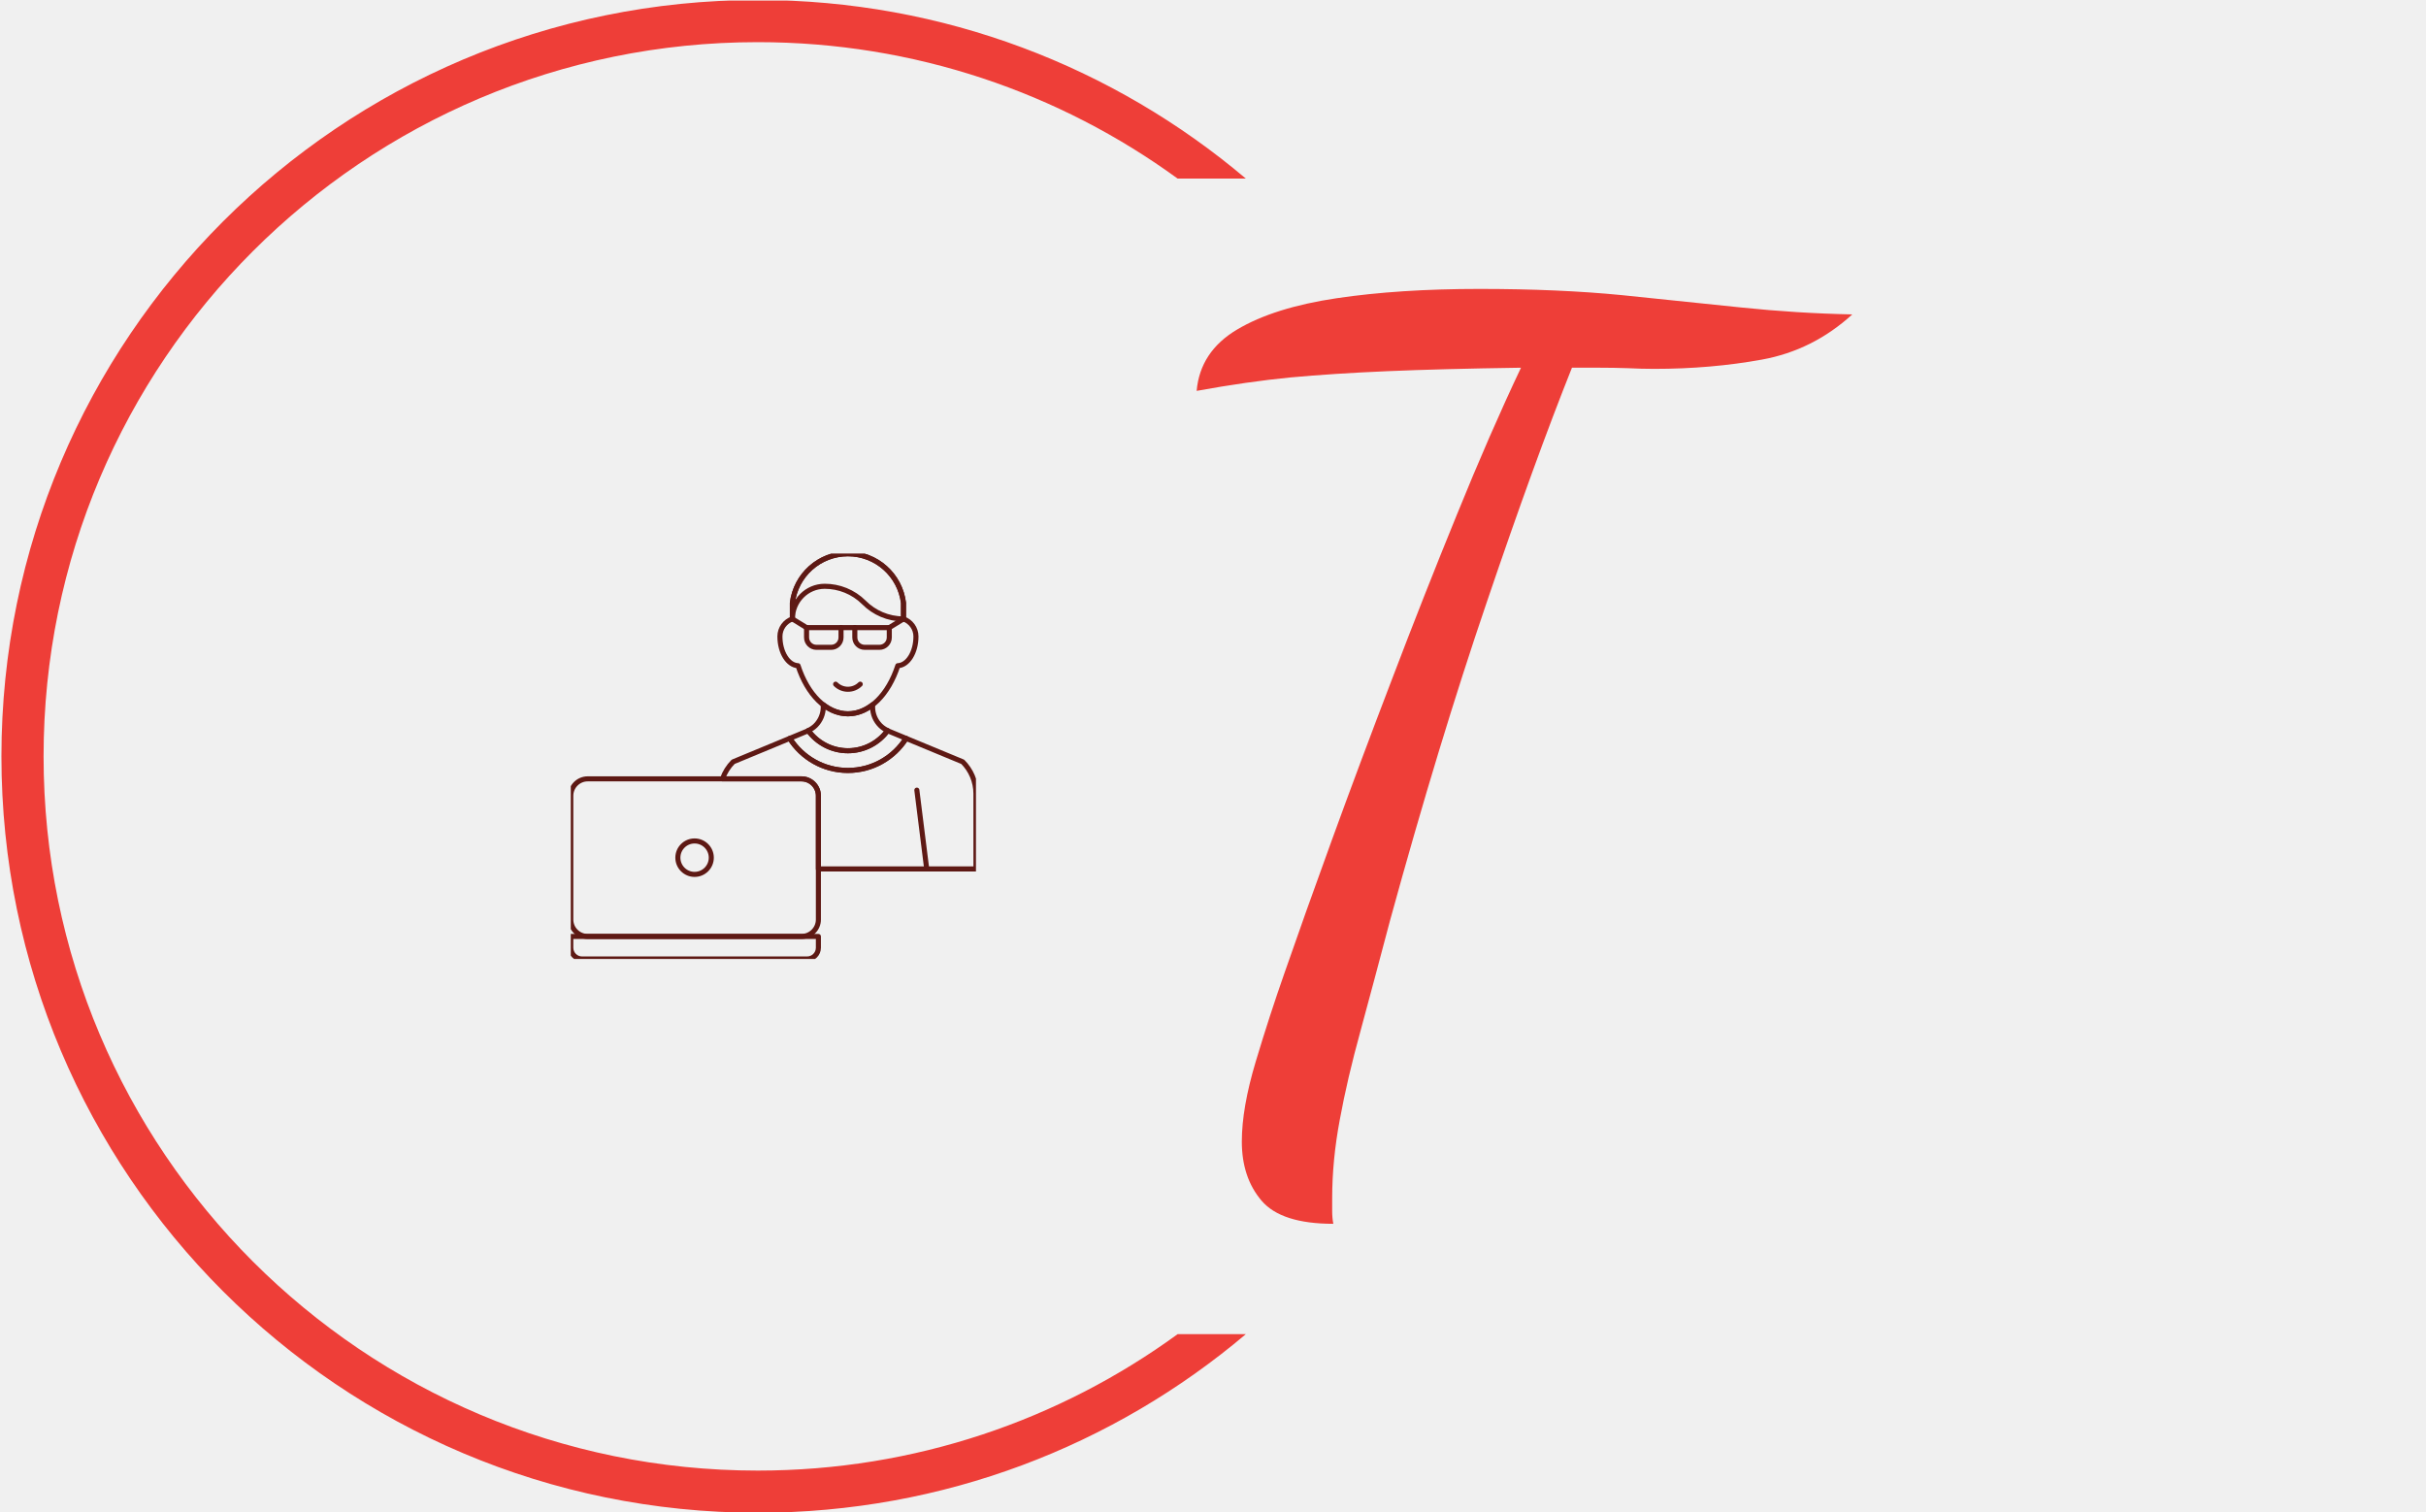
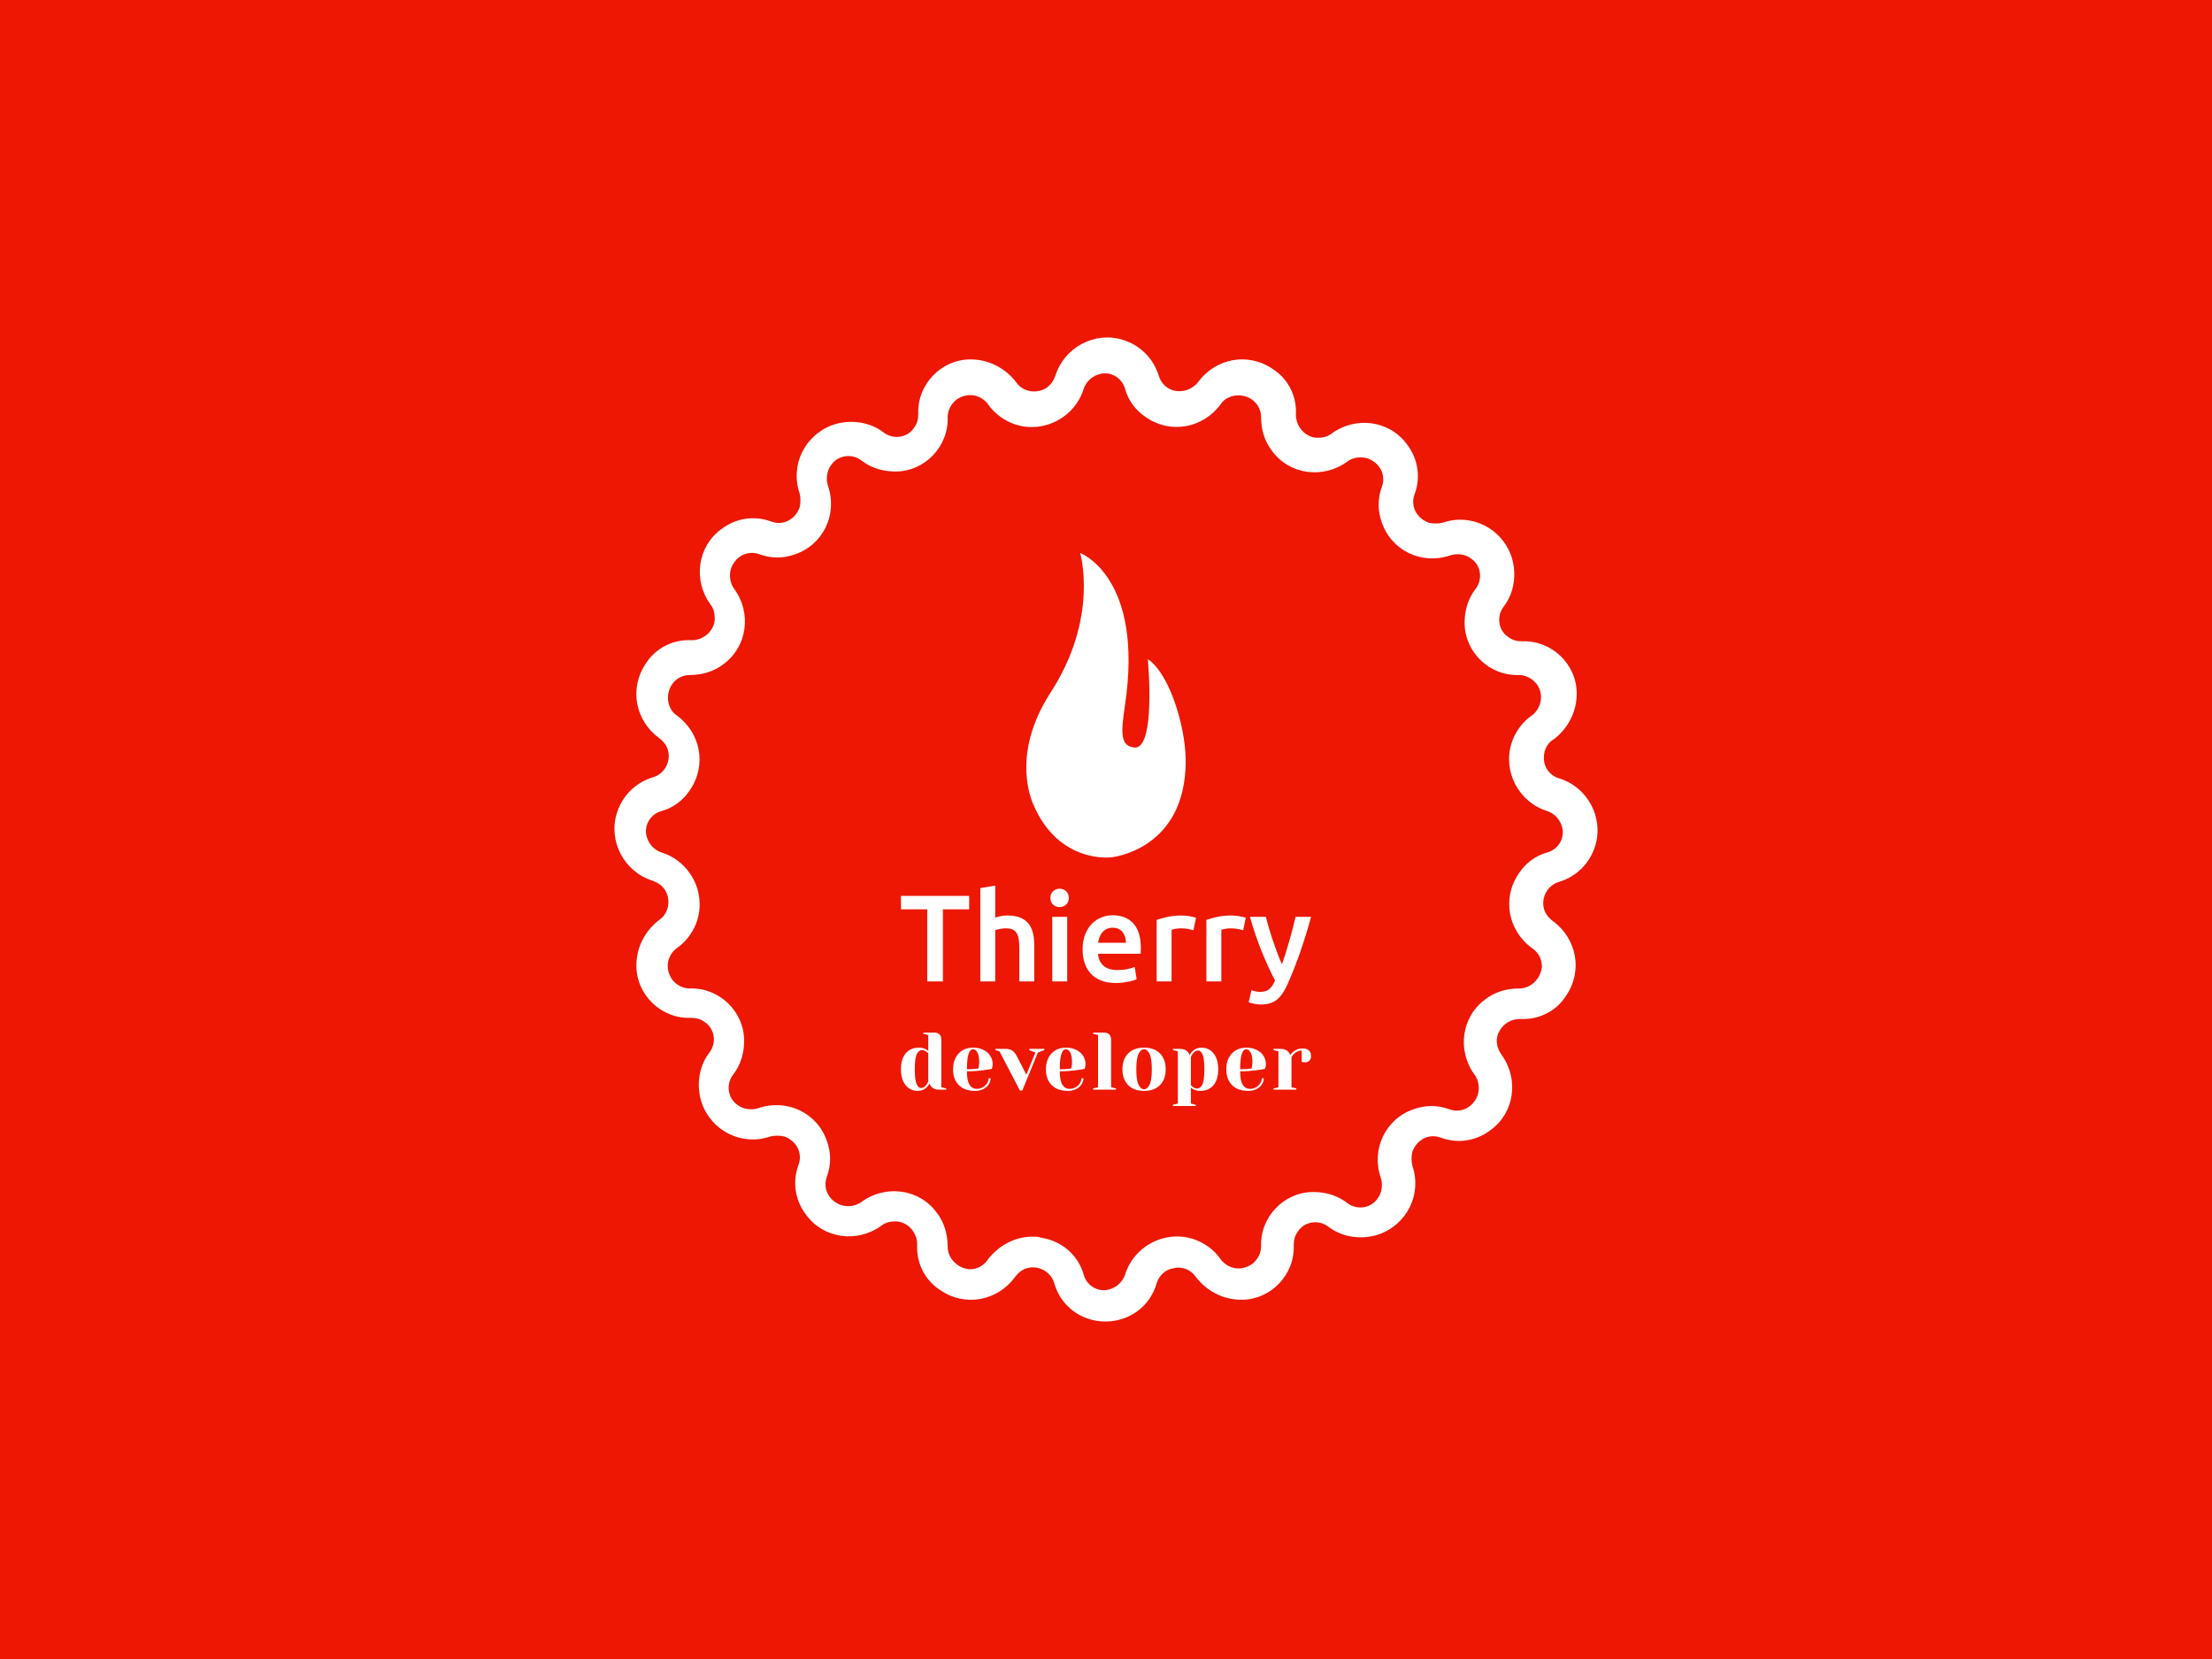
- <svg xmlns="http://www.w3.org/2000/svg" version="1.1" width="1000" height="623" viewBox="0 0 1000 623">
-   <g transform="matrix(1,0,0,1,-0.6060606,0.2522267)">
-     <svg viewBox="0 0 396 247" data-background-color="#ffffff" preserveAspectRatio="xMidYMid meet" height="623" width="1000">
-       <g id="tight-bounds" transform="matrix(1,0,0,1,0.24,-0.1)">
-         <svg viewBox="0 0 395.52 247.2" height="247.2" width="395.52">
+ <svg xmlns="http://www.w3.org/2000/svg" version="1.1" width="2000" height="1500" viewBox="0 0 2000 1500">
+   <rect width="2000" height="1500" fill="#ed1703" />
+   <g transform="matrix(0.4444444,0,0,0.4444444,555.5556,250)">
+     <svg viewBox="0 0 320 360" data-background-color="#ed1703" preserveAspectRatio="xMidYMid meet" height="2250" width="2000">
+       <g id="tight-bounds" transform="matrix(1,0,0,1,0,0)">
+         <svg viewBox="0 0 320 360" height="360" width="320">
          <g>
            <svg />
          </g>
          <g>
-             <svg viewBox="0 0 395.52 247.2" height="247.2" width="395.52">
-               <g transform="matrix(1,0,0,1,93.04549,47.2152)">
-                 <svg viewBox="0 0 209.429 152.77" height="152.77" width="209.429">
+             <svg viewBox="0 0 320 360" height="360" width="320">
+               <g>
+                 <path d="M159.823 340.15v0c-7.794 0-14.524-4.96-16.65-12.399-1.063-3.897-5.314-6.022-8.856-4.96-1.417 0.354-2.834 1.417-3.897 2.834-5.668 7.794-16.296 9.919-24.444 4.251-4.96-3.188-7.794-8.856-7.439-14.878 0-3.897-3.188-7.439-7.085-7.44-1.771 0-3.188 0.354-4.605 1.417-7.794 5.668-18.775 4.251-24.444-3.542-3.543-4.605-4.605-10.628-2.479-16.296 1.417-3.897-0.709-7.794-4.606-9.21-1.417-0.354-3.188-0.354-4.605 0-9.211 3.188-19.13-1.771-22.318-10.982-1.771-5.314-1.063-11.69 2.48-16.296 2.48-3.188 1.771-7.794-1.417-9.919-1.417-1.063-2.834-1.417-4.605-1.417-9.565 0.354-17.713-7.439-17.713-17.004 0-6.022 2.834-11.336 7.439-14.879 3.188-2.126 3.897-6.731 1.771-9.919-1.063-1.417-2.126-2.126-3.896-2.834-9.211-2.834-14.524-12.753-11.691-21.963 1.771-5.668 6.022-9.919 11.691-11.691 3.897-1.063 6.022-5.314 4.959-8.856-0.354-1.417-1.417-2.834-2.834-3.897-7.794-5.668-9.919-16.296-4.251-24.443 3.188-4.96 8.856-7.794 14.879-7.44 3.897 0 7.439-3.188 7.439-7.085 0-1.771-0.354-3.188-1.417-4.605-5.668-7.794-4.251-18.775 3.543-24.443 4.605-3.543 10.628-4.605 16.295-2.48 3.897 1.417 7.794-0.709 9.211-4.605 0.354-1.417 0.354-3.188 0-4.606-3.188-9.211 1.771-19.13 10.982-22.318 5.314-1.771 11.69-1.063 16.295 2.48 3.188 2.48 7.794 1.771 9.919-1.417 1.063-1.417 1.417-2.834 1.417-4.605-0.354-9.565 7.439-17.713 17.005-17.713 6.022 0 11.336 2.834 14.878 7.439 2.126 3.188 6.731 3.897 9.919 1.772 1.417-1.063 2.126-2.126 2.834-3.897 2.834-9.211 12.753-14.524 21.964-11.69 5.668 1.771 9.919 6.022 11.69 11.69v0c0.709 2.48 2.834 4.605 5.668 4.96 2.834 0.354 5.314-0.709 7.085-2.835 5.668-7.794 16.296-9.919 24.444-4.251 4.96 3.188 7.794 8.856 7.439 14.879 0 3.897 3.188 7.439 7.085 7.439 1.771 0 3.188-0.354 4.605-1.417 7.794-5.668 18.775-4.251 24.444 3.543 3.543 4.605 4.605 10.628 2.48 16.296-1.417 3.897 0.709 7.794 4.605 9.21 1.417 0.354 3.188 0.354 4.605 0 9.211-3.188 19.13 1.771 22.318 10.982 1.771 5.314 1.063 11.69-2.48 16.296-2.48 3.188-1.771 7.794 1.417 9.919 1.417 1.063 2.834 1.417 4.606 1.417 9.565-0.354 17.713 7.439 17.712 17.004 0 6.022-2.834 11.336-7.439 14.878-2.48 1.417-3.543 4.251-3.188 7.085 0.354 2.834 2.48 4.96 4.959 5.669 9.211 2.834 14.524 12.753 11.691 21.963-1.771 5.668-6.022 9.919-11.691 11.691-3.897 1.063-6.022 5.314-4.959 8.856 0.354 1.417 1.417 2.834 2.834 3.897 7.794 5.668 9.919 16.296 4.251 24.443-3.188 4.96-8.856 7.794-14.879 7.439-2.834 0-5.314 1.417-6.731 3.897-1.417 2.48-1.063 5.314 0.709 7.794 5.668 7.794 4.251 18.775-3.543 24.443-4.605 3.543-10.628 4.605-16.295 2.48-3.897-1.417-7.794 0.709-9.211 4.605-0.354 1.417-0.354 3.188 0 4.606 3.188 9.211-1.771 19.13-10.982 22.317-5.314 1.771-11.69 1.063-16.295-2.479-3.188-2.48-7.794-1.771-9.919 1.417-1.063 1.417-1.417 2.834-1.417 4.605 0.354 9.565-7.439 17.713-17.005 17.713-6.022 0-11.336-2.834-14.878-7.44-1.417-2.126-4.251-3.543-7.085-2.834-2.834 0.354-4.96 2.48-5.668 4.96-2.126 7.439-8.856 12.399-16.65 12.399zM136.088 312.518c1.063 0 1.771 0 2.834 0.354 6.731 1.063 12.045 5.668 13.816 12.045 1.063 3.897 5.314 6.022 8.856 4.605 2.126-0.709 3.897-2.48 4.605-4.605 2.834-9.211 12.753-14.524 21.964-11.691 3.543 1.063 7.085 3.543 9.211 6.731 2.48 3.188 6.731 3.897 10.273 1.417 1.771-1.417 2.834-3.543 2.834-5.668-0.354-9.565 7.439-17.713 17.004-17.712 3.897 0 7.794 1.063 10.982 3.542 3.188 2.48 7.794 1.771 9.919-1.417 1.417-1.771 1.771-4.605 1.063-6.731-3.188-9.211 1.417-19.13 10.627-22.318 3.897-1.417 7.794-1.417 11.691 0 3.897 1.417 7.794-0.709 9.21-4.605 0.709-2.126 0.354-4.96-1.062-6.731-5.668-7.794-4.251-18.775 3.542-24.443 3.188-2.48 7.085-3.543 10.982-3.543 3.897 0 7.085-3.188 7.439-7.085 0-2.48-1.063-4.605-3.188-6.022-7.794-5.668-9.919-16.296-4.251-24.443 2.126-3.188 5.314-5.668 9.211-6.731 3.897-1.063 6.022-5.314 4.605-8.857-0.709-2.126-2.48-3.897-4.605-4.605-9.211-2.834-14.524-12.753-11.691-21.964 1.063-3.543 3.543-7.085 6.731-9.21 3.188-2.48 3.897-7.085 1.417-10.273-1.417-1.771-3.543-2.834-5.668-2.834-9.565 0.354-17.713-7.439-17.713-17.005 0-3.897 1.063-7.794 3.543-10.981 2.48-3.188 1.771-7.794-1.417-9.92-1.771-1.417-4.605-1.771-6.731-1.062-9.211 3.188-19.13-1.417-22.318-10.628-1.417-3.897-1.417-7.794 0-11.69 1.417-3.897-0.709-7.794-4.605-9.211-2.126-0.709-4.96-0.354-6.731 1.063-7.794 5.668-18.775 4.251-24.443-3.543-2.48-3.188-3.543-7.085-3.543-10.981 0-3.897-3.188-7.085-7.439-7.085-2.126 0-4.605 1.063-5.668 2.834-5.668 7.794-16.296 9.919-24.444 4.251-3.188-2.126-5.668-5.314-6.731-9.211v0c-1.063-3.897-5.314-6.022-8.856-4.605-2.126 0.709-3.897 2.48-4.605 4.605-2.834 9.211-12.753 14.524-21.964 11.69-3.543-1.063-7.085-3.543-9.21-6.73-2.48-3.188-6.731-3.897-10.274-1.417-1.771 1.417-2.834 3.543-2.834 5.668 0.354 9.565-7.439 17.713-17.004 17.712-3.897 0-7.794-1.063-10.982-3.542-3.188-2.48-7.794-1.771-9.919 1.417-1.417 1.771-1.771 4.605-1.063 6.731 3.188 9.211-1.417 19.13-10.627 22.317-3.897 1.417-7.794 1.417-11.691 0-3.897-1.417-7.794 0.709-9.21 4.606-0.709 2.126-0.354 4.96 1.063 6.731 5.668 7.794 4.251 18.775-3.543 24.443-3.188 2.48-7.085 3.543-10.982 3.543-3.897 0-7.085 3.188-7.085 7.439 0 2.126 1.063 4.605 2.834 5.668 7.794 5.668 9.919 16.296 4.251 24.443-2.126 3.188-5.314 5.668-9.21 6.731-3.897 1.063-6.022 5.314-4.606 8.856 0.709 2.126 2.48 3.897 4.606 4.606 9.211 2.834 14.524 12.753 11.69 21.963-1.063 3.543-3.543 7.085-6.731 9.211-3.188 2.48-3.897 6.731-1.417 10.273 1.417 1.771 3.543 2.834 5.668 2.834 9.565-0.354 17.713 7.439 17.713 17.004 0 3.897-1.063 7.794-3.543 10.982-2.48 3.188-1.771 7.794 1.417 9.919 1.771 1.417 4.605 1.771 6.731 1.063 9.211-3.188 19.13 1.417 22.318 10.628 1.417 3.897 1.417 7.794 0 11.69-1.417 3.897 0.709 7.794 4.605 9.211 2.126 0.709 4.96 0.354 6.731-1.063 7.794-5.668 18.775-4.251 24.444 3.542 2.48 3.188 3.543 7.085 3.542 10.982 0 3.897 3.188 7.085 7.085 7.44 2.48 0 4.605-1.063 6.023-3.189 3.543-4.605 8.856-7.439 14.524-7.439z" fill="#ffffff" fill-rule="nonzero" stroke="none" stroke-width="1" stroke-linecap="butt" stroke-linejoin="miter" stroke-miterlimit="10" stroke-dasharray="" stroke-dashoffset="0" font-family="none" font-weight="none" font-size="none" text-anchor="none" style="mix-blend-mode: normal" data-fill-palette-color="tertiary" />
+               </g>
+               <g transform="matrix(1,0,0,1,93.24842,90)">
+                 <svg viewBox="0 0 133.503 180" height="180" width="133.503">
                  <g>
-                     <svg viewBox="0 0 209.429 152.77" height="152.77" width="209.429">
+                     <svg viewBox="0 0 133.503 180" height="180" width="133.503">
                      <g>
-                         <svg viewBox="0 0 209.429 152.77" height="152.77" width="209.429">
-                           <g transform="matrix(1,0,0,1,102.2821,0)">
-                             <svg viewBox="0 0 107.147 152.77" height="152.77" width="107.147">
+                         <svg viewBox="0 0 208 280.443" height="180" width="133.503">
+                           <g transform="matrix(1,0,0,1,0,168.6827)">
+                             <svg viewBox="0 0 208 111.76" height="111.76" width="208">
                              <g id="textblocktransform">
-                                 <svg viewBox="0 0 107.147 152.77" height="152.77" width="107.147" id="textblock">
+                                 <svg viewBox="0 0 208 111.76" height="111.76" width="208" id="textblock">
                                  <g>
-                                     <svg viewBox="0 0 107.147 152.77" height="152.77" width="107.147">
+                                     <svg viewBox="0 0 208 60.278" height="60.278" width="208">
                                      <g transform="matrix(1,0,0,1,0,0)">
-                                         <svg width="107.147" viewBox="3.45 -36 28.3 40.35" height="152.77" data-palette-color="#ee3e38">
-                                           <path d="M9.35 4.35L9.35 4.35Q7.1 4.35 6.25 3.35 5.4 2.35 5.4 0.8L5.4 0.8Q5.4-0.65 6-2.65 6.6-4.65 7.25-6.5L7.25-6.5Q8.1-8.95 9.3-12.25 10.5-15.55 11.88-19.15 13.25-22.75 14.68-26.25 16.1-29.75 17.45-32.6L17.45-32.6Q14-32.55 11.68-32.45 9.35-32.35 7.5-32.18 5.65-32 3.45-31.6L3.45-31.6Q3.6-33.3 5.2-34.25 6.8-35.2 9.5-35.6 12.2-36 15.65-36L15.65-36Q19.1-36 21.83-35.73 24.55-35.45 26.95-35.2 29.35-34.95 31.75-34.9L31.75-34.9Q30.05-33.35 27.85-32.95 25.65-32.55 23.2-32.55L23.2-32.55Q22.65-32.55 22.05-32.58 21.45-32.6 20.85-32.6 20.25-32.6 19.65-32.6L19.65-32.6Q18.05-28.6 15.98-22.5 13.9-16.4 11.8-8.75L11.8-8.75Q11.1-6.1 10.53-4 9.95-1.9 9.63-0.15 9.3 1.6 9.3 3.25L9.3 3.25Q9.3 3.5 9.3 3.8 9.3 4.1 9.35 4.35Z" opacity="1" transform="matrix(1,0,0,1,0,0)" fill="#ee3e38" class="undefined-text-0" data-fill-palette-color="primary" id="text-0" />
+                                         <svg width="208" viewBox="0.65 -38.8 166.14 48.15" height="60.278" data-palette-color="#ffffff">
+                                           <path d="M0.65-34.65L28.3-34.65 28.3-29.2 17.65-29.2 17.65 0 11.3 0 11.3-29.2 0.65-29.2 0.65-34.65ZM38.85 0L32.8 0 32.8-37.8 38.85-38.8 38.85-25.85Q39.85-26.2 41.17-26.45 42.5-26.7 43.8-26.7L43.8-26.7Q46.95-26.7 49.02-25.83 51.1-24.95 52.35-23.38 53.6-21.8 54.12-19.6 54.65-17.4 54.65-14.7L54.65-14.7 54.65 0 48.6 0 48.6-13.75Q48.6-15.85 48.32-17.32 48.05-18.8 47.42-19.73 46.8-20.65 45.75-21.08 44.7-21.5 43.15-21.5L43.15-21.5Q41.95-21.5 40.7-21.25 39.45-21 38.85-20.8L38.85-20.8 38.85 0ZM68-26.15L68 0 61.95 0 61.95-26.15 68-26.15ZM68.65-33.8L68.65-33.8Q68.65-32.1 67.55-31.1 66.45-30.1 64.95-30.1L64.95-30.1Q63.4-30.1 62.3-31.1 61.2-32.1 61.2-33.8L61.2-33.8Q61.2-35.55 62.3-36.55 63.4-37.55 64.95-37.55L64.95-37.55Q66.45-37.55 67.55-36.55 68.65-35.55 68.65-33.8ZM74.24-12.95L74.24-12.95Q74.24-16.4 75.27-19 76.29-21.6 77.99-23.33 79.69-25.05 81.89-25.93 84.09-26.8 86.39-26.8L86.39-26.8Q91.79-26.8 94.82-23.45 97.84-20.1 97.84-13.45L97.84-13.45Q97.84-12.95 97.82-12.33 97.79-11.7 97.74-11.2L97.74-11.2 80.49-11.2Q80.74-8.05 82.72-6.33 84.69-4.6 88.44-4.6L88.44-4.6Q90.64-4.6 92.47-5 94.29-5.4 95.34-5.85L95.34-5.85 96.14-0.9Q95.64-0.65 94.77-0.38 93.89-0.1 92.77 0.13 91.64 0.35 90.34 0.5 89.04 0.65 87.69 0.65L87.69 0.65Q84.24 0.65 81.69-0.38 79.14-1.4 77.49-3.23 75.84-5.05 75.04-7.53 74.24-10 74.24-12.95ZM80.54-15.65L91.79-15.65Q91.79-16.9 91.44-18.03 91.09-19.15 90.42-19.98 89.74-20.8 88.77-21.28 87.79-21.75 86.44-21.75L86.44-21.75Q85.04-21.75 83.99-21.23 82.94-20.7 82.22-19.85 81.49-19 81.09-17.9 80.69-16.8 80.54-15.65L80.54-15.65ZM120.19-25.8L119.14-20.7Q118.39-20.95 117.06-21.23 115.74-21.5 113.99-21.5L113.99-21.5Q112.99-21.5 111.87-21.3 110.74-21.1 110.29-20.95L110.29-20.95 110.29 0 104.24 0 104.24-24.9Q105.99-25.55 108.61-26.13 111.24-26.7 114.44-26.7L114.44-26.7Q115.04-26.7 115.84-26.63 116.64-26.55 117.44-26.43 118.24-26.3 118.99-26.13 119.74-25.95 120.19-25.8L120.19-25.8ZM140.34-25.8L139.29-20.7Q138.54-20.95 137.21-21.23 135.89-21.5 134.14-21.5L134.14-21.5Q133.14-21.5 132.01-21.3 130.89-21.1 130.44-20.95L130.44-20.95 130.44 0 124.39 0 124.39-24.9Q126.14-25.55 128.76-26.13 131.39-26.7 134.59-26.7L134.59-26.7Q135.19-26.7 135.99-26.63 136.79-26.55 137.59-26.43 138.39-26.3 139.14-26.13 139.89-25.95 140.34-25.8L140.34-25.8ZM160.53-26.15L166.79-26.15Q162.74-11.25 157.39 0.85L157.39 0.85Q156.39 3.1 155.34 4.7 154.28 6.3 152.99 7.35 151.69 8.4 150.09 8.88 148.49 9.35 146.39 9.35L146.39 9.35Q144.99 9.35 143.61 9.05 142.24 8.75 141.53 8.4L141.53 8.4 142.64 3.55Q144.44 4.25 146.19 4.25L146.19 4.25Q148.53 4.25 149.86 3.13 151.19 2 152.19-0.35L152.19-0.35Q149.34-5.85 146.71-12.35 144.09-18.85 142.03-26.15L142.03-26.15 148.49-26.15Q148.99-24.05 149.71-21.6 150.44-19.15 151.28-16.63 152.14-14.1 153.09-11.6 154.03-9.1 154.99-6.95L154.99-6.95Q156.59-11.4 157.99-16.43 159.39-21.45 160.53-26.15L160.53-26.15Z" opacity="1" transform="matrix(1,0,0,1,0,0)" fill="#ffffff" class="undefined-text-0" data-fill-palette-color="primary" id="text-0" />
+                                         </svg>
+                                       </g>
+                                     </svg>
+                                   </g>
+                                   <g transform="matrix(1,0,0,1,0,74.50827)">
+                                     <svg viewBox="0 0 208 37.252" height="37.252" width="208">
+                                       <g transform="matrix(1,0,0,1,0,0)">
+                                         <svg width="208" viewBox="2 -35 251.26 45" height="37.252" data-palette-color="#ffffff">
+                                           <path d="M12.25 0.75Q9.3 0.75 7-0.78 4.7-2.3 3.35-5.28 2-8.25 2-12.5L2-12.5Q2-18.9 4.98-22.33 7.95-25.75 13-25.75L13-25.75Q15.4-25.75 17.2-24.75L17.2-24.75Q17.95-24.4 18.75-23.75L18.75-23.75 18.75-33.5 15.75-34.25 15.75-35 22.25-35Q26.75-35 26.75-30.5L26.75-30.5 26.75-1.5 29.75-0.75 29.75 0 25.25 0Q22.25 0 20.6-1.85L20.6-1.85Q19.9-2.6 19.5-3.75L19.5-3.75Q18.85-2.5 17.85-1.5L17.85-1.5Q15.6 0.75 12.25 0.75L12.25 0.75ZM14.25-1Q16.1-1 17.6-3L17.6-3Q18.15-3.75 18.75-5L18.75-5 18.75-22.25Q18.2-22.8 17.6-23.25L17.6-23.25Q16.25-24.25 15-24.25L15-24.25Q12.85-24.25 11.68-21.75 10.5-19.25 10.5-12.5L10.5-12.5Q10.5-6.05 11.58-3.53 12.65-1 14.25-1L14.25-1ZM47.44 0.75Q41.04 0.75 37.49-2.78 33.94-6.3 33.94-12.5L33.94-12.5Q33.94-16.55 35.49-19.55 37.04-22.55 39.81-24.15 42.59-25.75 46.19-25.75L46.19-25.75Q49.79-25.75 52.51-24.4 55.24-23.05 56.71-20.78 58.19-18.5 58.19-15.75L58.19-15.75Q58.19-14.5 57.94-13.6L57.94-13.6 57.69-12.75Q55.54-12.3 53.04-12L53.04-12Q47.79-11.25 42.44-11.25L42.44-11.25Q42.44-5.45 44.04-2.98 45.64-0.5 48.44-0.5L48.44-0.5Q50.39-0.5 52.06-1.43 53.74-2.35 54.71-3.88 55.69-5.4 55.69-7L55.69-7 56.94-7Q56.94-5 55.74-3.2 54.54-1.4 52.39-0.33 50.24 0.75 47.44 0.75L47.44 0.75ZM42.44-12.5Q45.64-12.5 47.64-12.75L47.64-12.75Q48.49-12.8 49.44-13L49.44-13Q49.49-13.25 49.69-14.1L49.69-14.1Q49.94-15.35 49.94-16.75L49.94-16.75Q49.94-20.9 48.84-22.83 47.74-24.75 46.19-24.75L46.19-24.75Q42.44-24.75 42.44-12.5L42.44-12.5ZM74.88 0.5L62.38-23.5 59.88-24.25 59.88-25 66.13-25Q68.73-25 70.25-23.93 71.78-22.85 72.88-20.75L72.88-20.75 78.83-9.2 84.38-22.75 80.63-24.25 80.63-25 89.88-25 89.88-24.25 85.88-22.75 76.38 0.5 74.88 0.5ZM104.32 0.75Q97.92 0.75 94.37-2.78 90.82-6.3 90.82-12.5L90.82-12.5Q90.82-16.55 92.37-19.55 93.92-22.55 96.69-24.15 99.47-25.75 103.07-25.75L103.07-25.75Q106.67-25.75 109.39-24.4 112.12-23.05 113.59-20.78 115.07-18.5 115.07-15.75L115.07-15.75Q115.07-14.5 114.82-13.6L114.82-13.6 114.57-12.75Q112.42-12.3 109.92-12L109.92-12Q104.67-11.25 99.32-11.25L99.32-11.25Q99.32-5.45 100.92-2.98 102.52-0.5 105.32-0.5L105.32-0.5Q107.27-0.5 108.94-1.43 110.62-2.35 111.59-3.88 112.57-5.4 112.57-7L112.57-7 113.82-7Q113.82-5 112.62-3.2 111.42-1.4 109.27-0.33 107.12 0.75 104.32 0.75L104.32 0.75ZM99.32-12.5Q102.52-12.5 104.52-12.75L104.52-12.75Q105.37-12.8 106.32-13L106.32-13Q106.37-13.25 106.57-14.1L106.57-14.1Q106.82-15.35 106.82-16.75L106.82-16.75Q106.82-20.9 105.72-22.83 104.62-24.75 103.07-24.75L103.07-24.75Q99.32-24.75 99.32-12.5L99.32-12.5ZM119.76 0L119.76-0.75 122.76-1.5 122.76-33.5 119.76-34.25 119.76-35 126.26-35Q130.76-35 130.76-30.5L130.76-30.5 130.76-1.5 133.76-0.75 133.76 0 119.76 0ZM150.95 0.75Q144.75 0.75 141.22-2.78 137.7-6.3 137.7-12.5L137.7-12.5Q137.7-18.7 141.22-22.23 144.75-25.75 150.95-25.75L150.95-25.75Q157.15-25.75 160.67-22.23 164.2-18.7 164.2-12.5L164.2-12.5Q164.2-6.3 160.67-2.78 157.15 0.75 150.95 0.75L150.95 0.75ZM150.95-0.25Q152.95-0.25 154.32-3.05 155.7-5.85 155.7-12.5L155.7-12.5Q155.7-19.15 154.32-21.95 152.95-24.75 150.95-24.75L150.95-24.75Q148.95-24.75 147.57-21.95 146.2-19.15 146.2-12.5L146.2-12.5Q146.2-5.85 147.57-3.05 148.95-0.25 150.95-0.25L150.95-0.25ZM168.63 10L168.63 9.25 171.63 8.5 171.63-23.5 168.63-24.25 168.63-25 173.13-25Q176.08-25 177.78-23.1L177.78-23.1Q178.43-22.35 178.88-21.25L178.88-21.25Q179.53-22.55 180.53-23.5L180.53-23.5Q182.78-25.75 186.13-25.75L186.13-25.75Q189.08-25.75 191.38-24.23 193.68-22.7 195.03-19.73 196.38-16.75 196.38-12.5L196.38-12.5Q196.38-6.1 193.41-2.68 190.43 0.75 185.38 0.75L185.38 0.75Q182.98 0.75 181.18-0.25L181.18-0.25Q180.43-0.6 179.63-1.25L179.63-1.25 179.63 8.5 182.63 9.25 182.63 10 168.63 10ZM183.38-0.75Q185.53-0.75 186.71-3.25 187.88-5.75 187.88-12.5L187.88-12.5Q187.88-18.95 186.81-21.48 185.73-24 184.13-24L184.13-24Q182.23-24 180.73-22L180.73-22Q180.08-21.15 179.63-20L179.63-20 179.63-2.75Q180.33-2.05 180.73-1.75L180.73-1.75Q182.08-0.75 183.38-0.75L183.38-0.75ZM214.82 0.75Q208.42 0.75 204.87-2.78 201.32-6.3 201.32-12.5L201.32-12.5Q201.32-16.55 202.87-19.55 204.42-22.55 207.2-24.15 209.97-25.75 213.57-25.75L213.57-25.75Q217.17-25.75 219.9-24.4 222.62-23.05 224.1-20.78 225.57-18.5 225.57-15.75L225.57-15.75Q225.57-14.5 225.32-13.6L225.32-13.6 225.07-12.75Q222.92-12.3 220.42-12L220.42-12Q215.17-11.25 209.82-11.25L209.82-11.25Q209.82-5.45 211.42-2.98 213.02-0.5 215.82-0.5L215.82-0.5Q217.77-0.5 219.45-1.43 221.12-2.35 222.1-3.88 223.07-5.4 223.07-7L223.07-7 224.32-7Q224.32-5 223.12-3.2 221.92-1.4 219.77-0.33 217.62 0.75 214.82 0.75L214.82 0.75ZM209.82-12.5Q213.02-12.5 215.02-12.75L215.02-12.75Q215.87-12.8 216.82-13L216.82-13Q216.87-13.25 217.07-14.1L217.07-14.1Q217.32-15.35 217.32-16.75L217.32-16.75Q217.32-20.9 216.22-22.83 215.12-24.75 213.57-24.75L213.57-24.75Q209.82-24.75 209.82-12.5L209.82-12.5ZM230.26 0L230.26-0.75 233.26-1.5 233.26-23.5 230.26-24.25 230.26-25 234.76-25Q237.71-25 239.41-23.1L239.41-23.1Q240.06-22.35 240.51-21.25L240.51-21.25Q241.26-22.35 242.36-23.25L242.36-23.25Q244.86-25.25 247.96-25.25L247.96-25.25Q250.61-25.25 251.94-24.03 253.26-22.8 253.26-20.5L253.26-20.5Q253.26-18.8 252.24-17.78 251.21-16.75 249.51-16.75L249.51-16.75Q248.81-16.75 248.11-16.85L248.11-16.85 247.51-17 247.51-24Q244.96-24 242.86-22L242.86-22Q241.86-21 241.26-20L241.26-20 241.26-1.5 244.26-0.75 244.26 0 230.26 0Z" opacity="1" transform="matrix(1,0,0,1,0,0)" fill="#ffffff" class="undefined-text-1" data-fill-palette-color="secondary" id="text-1" />
                                        </svg>
                                      </g>
                                    </svg>
                                  </g>
                                </svg>
                              </g>
                            </svg>
                          </g>
-                           <g transform="matrix(1,0,0,1,0,43.27639)">
-                             <svg viewBox="0 0 66.217 66.217" height="66.217" width="66.217">
+                           <g transform="matrix(1,0,0,1,63.57597,0)">
+                             <svg viewBox="0 0 80.848 154.452" height="154.452" width="80.848">
                              <g>
-                                 <svg version="1.0" x="0" y="0" viewBox="10 10 80 80" enable-background="new 0 0 100 100" xml:space="preserve" height="66.217" width="66.217" class="icon-icon-0" data-fill-palette-color="accent" id="icon-0">
-                                   <path fill="none" stroke="#5E1914" stroke-linecap="round" stroke-linejoin="round" stroke-miterlimit="10" d="M78.33 56.667l1.945 15.555L78.33 56.667z" />
-                                   <path fill="none" stroke="#5E1914" stroke-linecap="round" stroke-linejoin="round" stroke-miterlimit="10" d="M75.689 22.862v-3.157C75.021 14.236 70.37 10 64.722 10c-5.647 0-10.298 4.235-10.968 9.704v3.157c-1.433 0.509-2.461 1.859-2.461 3.461 0 3.145 1.596 5.689 3.582 5.778 1.828 5.631 5.549 9.496 9.847 9.496 4.297 0 8.016-3.864 9.846-9.496 1.986-0.089 3.583-2.633 3.583-5.778C78.15 24.721 77.118 23.371 75.689 22.862z" />
-                                   <path fill="none" stroke="#5E1914" stroke-linecap="round" stroke-linejoin="round" stroke-miterlimit="10" d="M63.359 24.58h-6.806v1.945c0 1.071 0.877 1.947 1.946 1.947h2.917c1.069 0 1.942-0.876 1.942-1.947V24.58z" />
-                                   <path fill="none" stroke="#5E1914" stroke-linecap="round" stroke-linejoin="round" stroke-miterlimit="10" d="M56.554 24.58l-2.8-1.718L56.554 24.58z" />
-                                   <path fill="none" stroke="#5E1914" stroke-linecap="round" stroke-linejoin="round" stroke-miterlimit="10" d="M66.081 24.58h6.806v1.945c0 1.071-0.875 1.947-1.944 1.947h-2.916c-1.071 0-1.945-0.876-1.945-1.947V24.58z" />
-                                   <path fill="none" stroke="#5E1914" stroke-linecap="round" stroke-linejoin="round" stroke-miterlimit="10" d="M72.889 24.58l2.801-1.718L72.889 24.58z" />
-                                   <path fill="none" stroke="#5E1914" stroke-linecap="round" stroke-linejoin="round" stroke-miterlimit="10" d="M63.359 24.58h2.722H63.359z" />
-                                   <path fill="none" stroke="#5E1914" stroke-linecap="round" stroke-linejoin="round" stroke-miterlimit="10" d="M62.292 35.745c1.342 1.341 3.519 1.341 4.86 0C65.811 37.086 63.634 37.086 62.292 35.745z" />
-                                   <path fill="none" stroke="#5E1914" stroke-linecap="round" stroke-linejoin="round" stroke-miterlimit="10" d="M75.689 22.862c-3.038 0-5.788-1.231-7.78-3.221l0 0c-2.147-2.147-4.961-3.222-7.777-3.222-3.522 0-6.378 2.885-6.378 6.443v-3.157C54.424 14.236 59.074 10 64.722 10c5.648 0 10.299 4.235 10.968 9.704V22.862z" />
-                                   <path fill="none" stroke="#5E1914" stroke-linecap="round" stroke-linejoin="round" stroke-miterlimit="10" d="M64.722 48.889c3.219 0 6.066-1.571 7.834-3.981-0.535-0.258-1.031-0.585-1.446-1.002-0.941-0.937-1.52-2.235-1.52-3.668v-0.429c-1.469 1.139-3.119 1.788-4.868 1.788-1.748 0-3.398-0.649-4.866-1.788v0.429c0 1.433-0.583 2.732-1.521 3.668-0.417 0.417-0.911 0.744-1.449 0.999C58.656 47.317 61.503 48.889 64.722 48.889z" />
-                                   <path fill="none" stroke="#5E1914" stroke-linecap="round" stroke-linejoin="round" stroke-miterlimit="10" d="M72.792 45.033c-0.084-0.034-0.155-0.089-0.236-0.125-1.768 2.41-4.615 3.981-7.834 3.981s-6.065-1.571-7.836-3.984c-0.078 0.04-0.151 0.092-0.236 0.128l-3.415 1.415c2.415 3.8 6.651 6.33 11.486 6.33 4.837 0 9.072-2.529 11.489-6.33L72.792 45.033z" />
-                                   <path fill="none" stroke="#5E1914" stroke-linecap="round" stroke-linejoin="round" stroke-miterlimit="10" d="M58.889 85.556H10v2.224C10 89.002 11.001 90 12.223 90h44.444c1.222 0 2.222-0.998 2.222-2.221V85.556z" />
-                                   <path fill="none" stroke="#5E1914" stroke-linecap="round" stroke-linejoin="round" stroke-miterlimit="10" d="M58.889 82.219c0 1.833-1.5 3.333-3.333 3.333H13.335c-1.834 0-3.335-1.5-3.335-3.333V57.774c0-1.833 1.5-3.335 3.335-3.335h42.221c1.833 0 3.333 1.502 3.333 3.335V82.219z" />
-                                   <path fill="none" stroke="#5E1914" stroke-linecap="round" stroke-linejoin="round" stroke-miterlimit="10" d="M55.556 54.439c1.833 0 3.333 1.502 3.333 3.335v14.447H90l-0.004-14.826c0-2.469-1-4.704-2.614-6.321L76.21 46.448c-2.417 3.8-6.652 6.33-11.489 6.33-4.835 0-9.071-2.529-11.486-6.33l-11.172 4.626c-0.938 0.938-1.66 2.089-2.107 3.365H55.556z" />
-                                   <circle fill="none" stroke="#5E1914" stroke-linecap="round" stroke-linejoin="round" stroke-miterlimit="10" cx="34.444" cy="70" r="3.3" />
+                                 <svg version="1.1" x="0" y="0" viewBox="19.682 3.5 35.573 67.959" enable-background="new 0 0 75 75" xml:space="preserve" height="154.452" width="80.848" class="icon-icon-0" data-fill-palette-color="accent" id="icon-0">
+                                   <path d="M21.2 59.5c-1.1-2.6-4.2-12.2 3.8-24.7C36 18 31.7 3.5 31.7 3.5S46 8.8 41.7 37.5c-1 6.5-0.9 9 2 9.4 5 0.7 3.1-19.7 3.1-19.7s3.9 2 6.8 12.1c1.5 5.3 1.8 9.5 1.6 12.5-1 18.1-16.5 19.6-16.5 19.6S26.9 73 21.2 59.5z" fill="#ffffff" data-fill-palette-color="accent" />
                                </svg>
                              </g>
                            </svg>
                          </g>
+                           <g />
                        </svg>
                      </g>
                    </svg>
                  </g>
                </svg>
              </g>
-               <g>
-                 <path d="M0 123.6c0-68.262 55.338-123.6 123.6-123.6 30.402 0 58.24 10.976 79.768 29.183l-11.147 0c-19.26-14.022-42.974-22.294-68.621-22.295-64.458 0-116.712 52.254-116.712 116.712 0 64.458 52.254 116.712 116.712 116.712 25.647 0 49.361-8.272 68.621-22.295l11.147 0c-21.528 18.206-49.366 29.183-79.768 29.183-68.262 0-123.6-55.338-123.6-123.6z" fill="#ee3e38" stroke="transparent" data-fill-palette-color="tertiary" />
-               </g>
            </svg>
          </g>
          <defs />
        </svg>
-         <rect width="395.52" height="247.2" fill="none" stroke="none" visibility="hidden" />
+         <rect width="320" height="360" fill="none" stroke="none" visibility="hidden" />
      </g>
    </svg>
  </g>
</svg>
